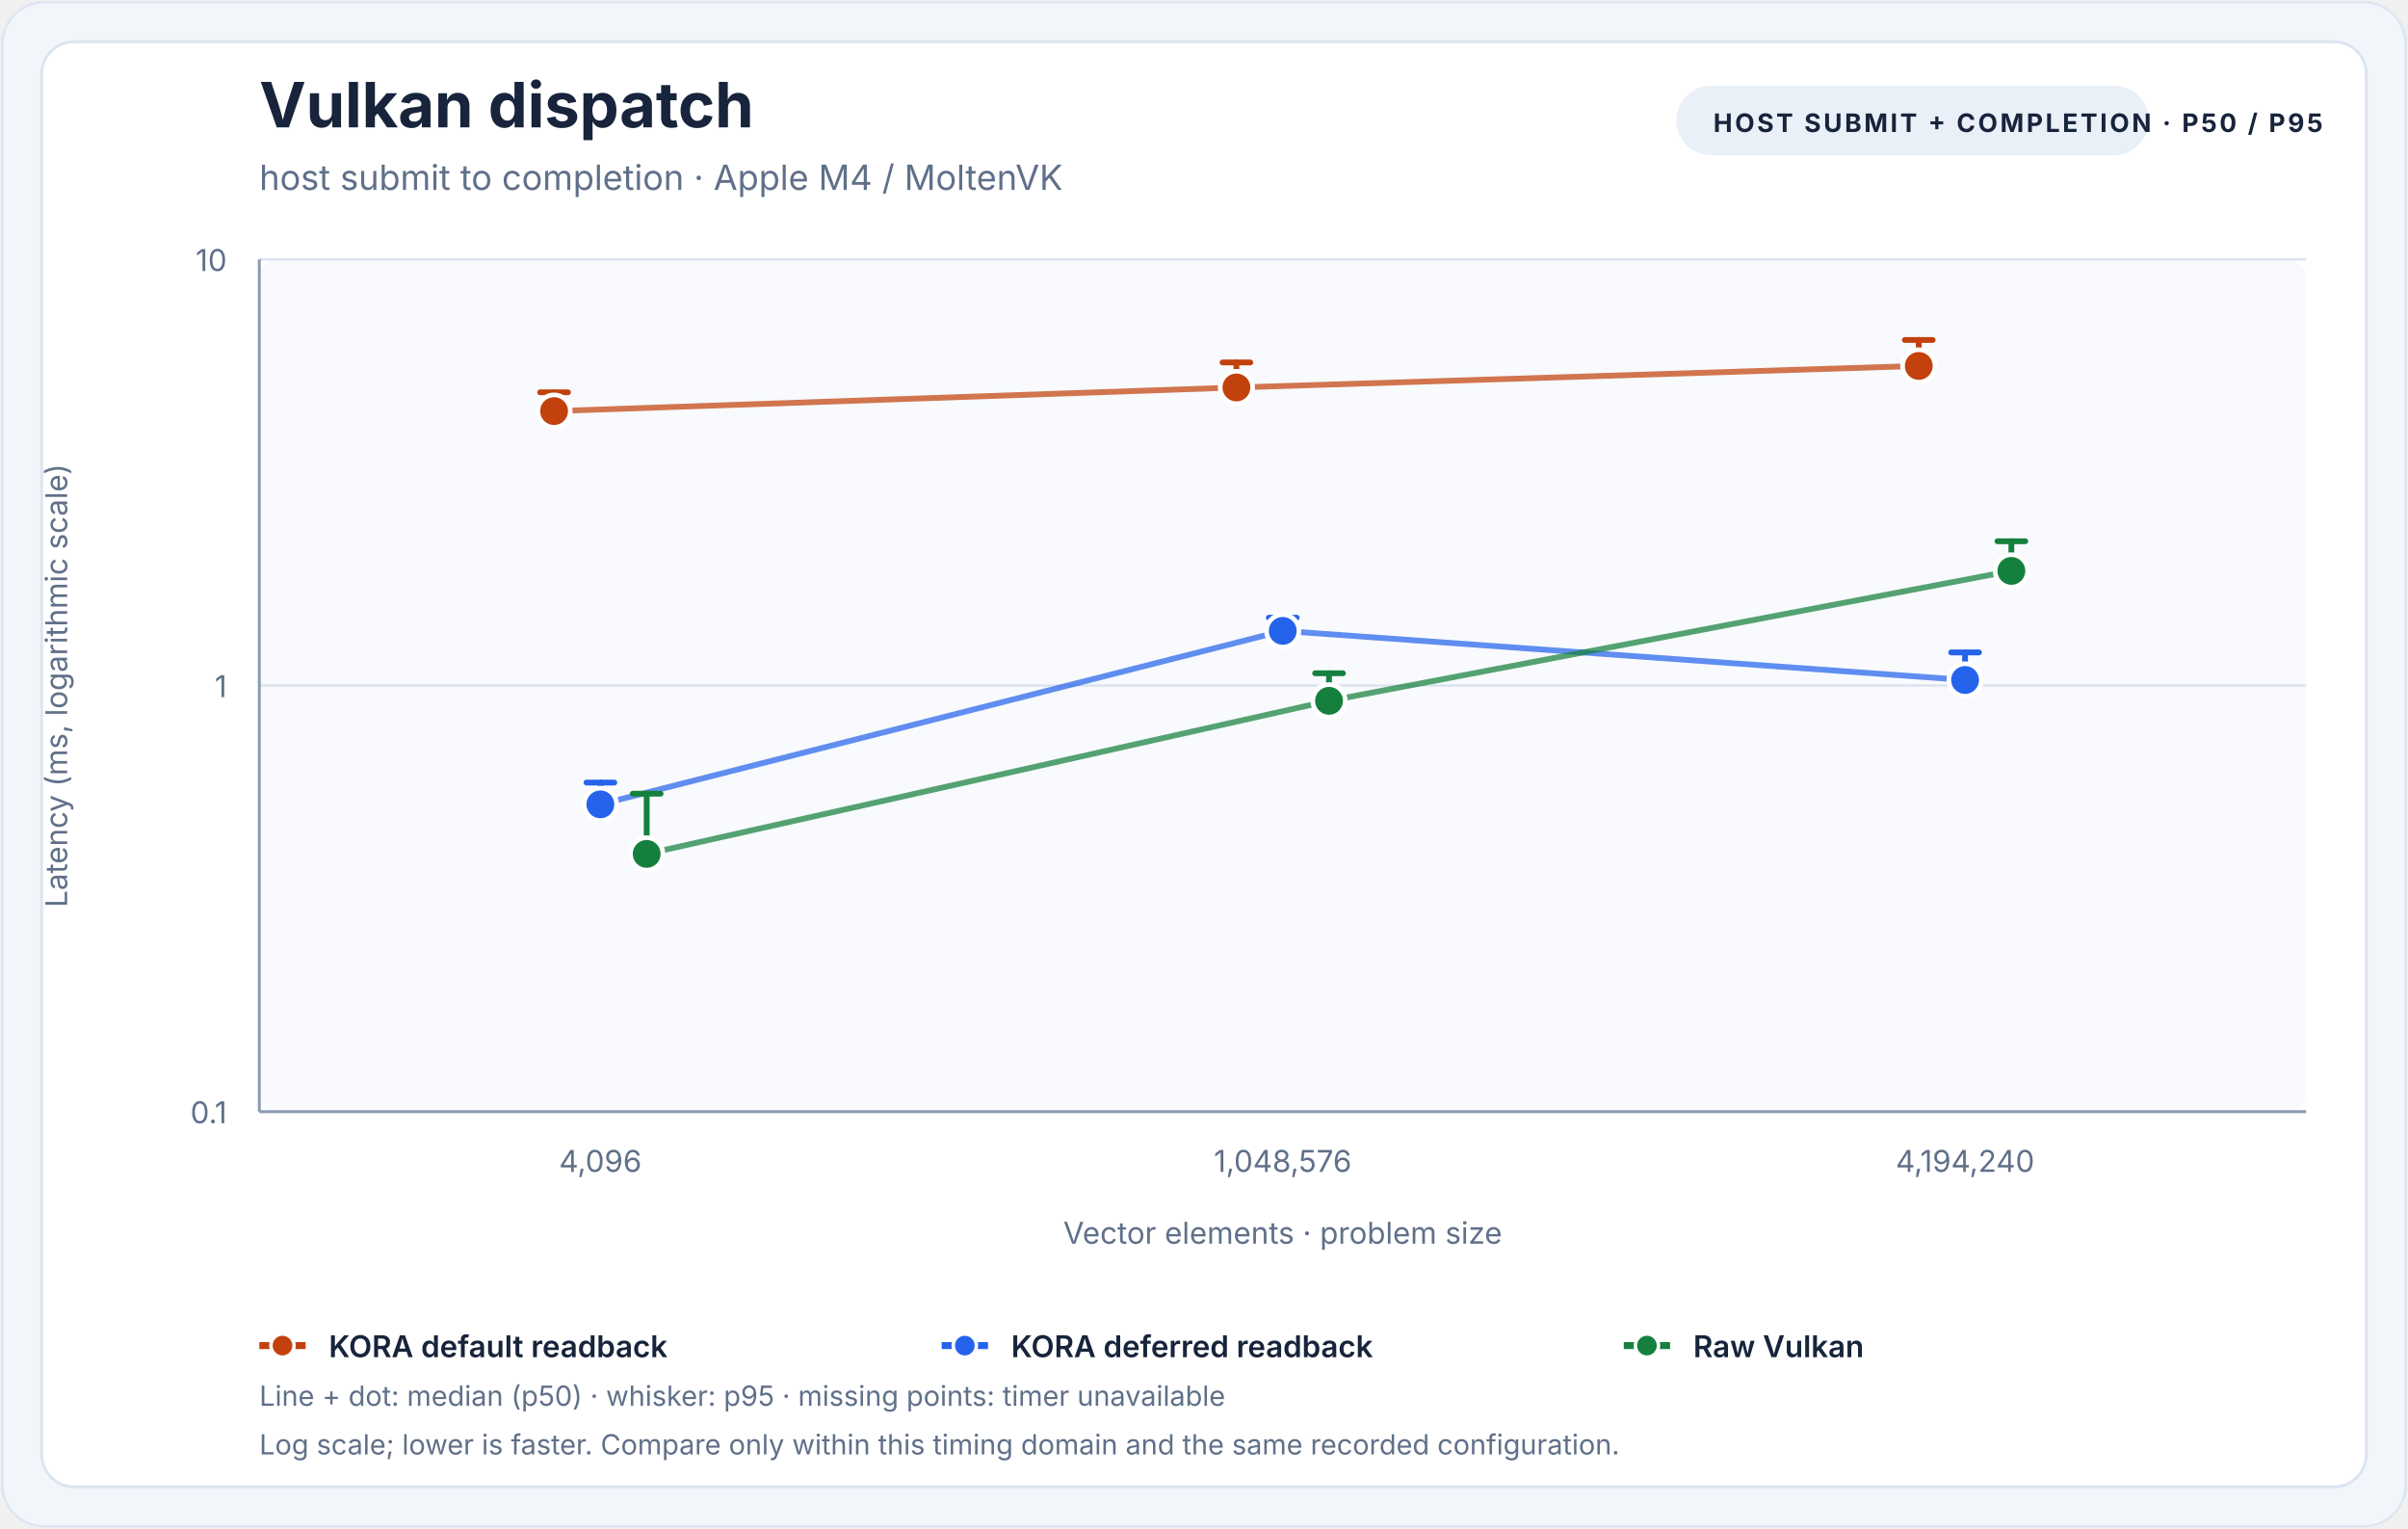
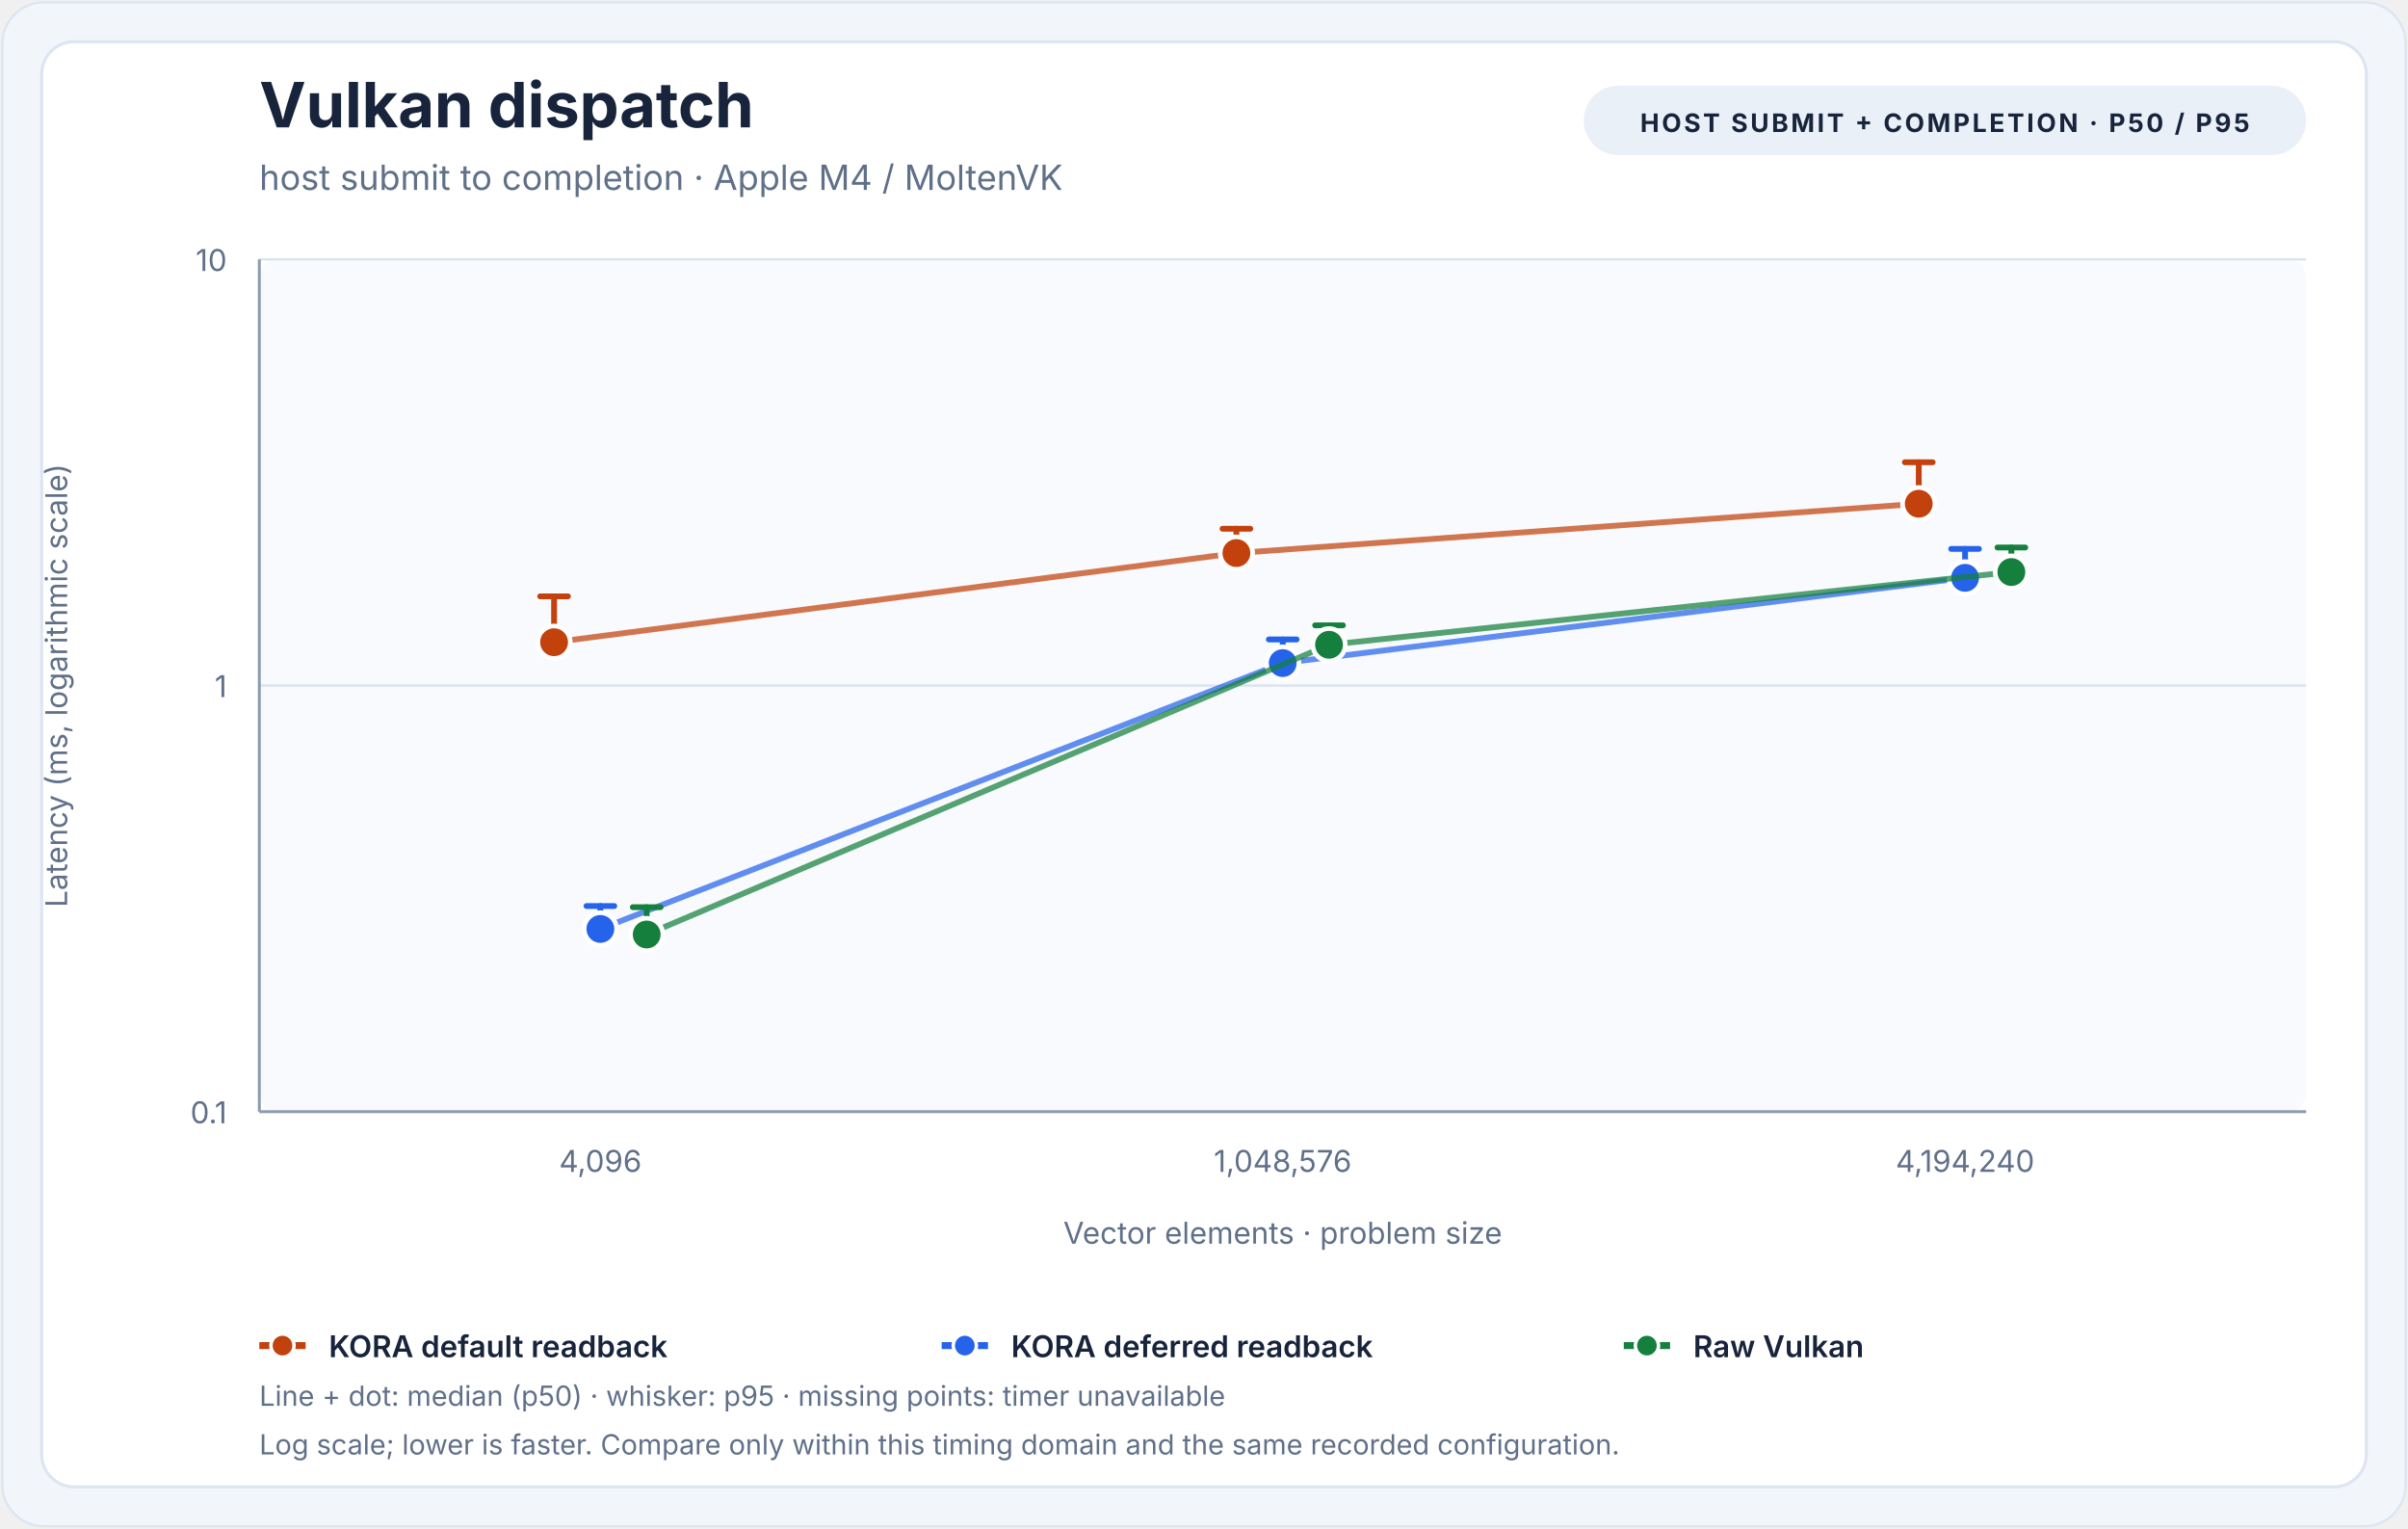
<svg xmlns="http://www.w3.org/2000/svg" viewBox="0 0 1040 660" role="img" aria-labelledby="title desc">
  <style>text{font-family:Inter,-apple-system,BlinkMacSystemFont,"Segoe UI",Arial,sans-serif;fill:#17243b}.muted{fill:#607089}.grid{stroke:#dbe3ef;stroke-width:1}.axis{stroke:#8b9bb1;stroke-width:1.25}.whisker{stroke-width:2.5;stroke-linecap:round}.median{stroke:#fff;stroke-width:2}.series-line{fill:none;stroke-width:2.5;stroke-linecap:round;stroke-linejoin:round;opacity:.72}.card{fill:#fff;stroke:#dce5f1;stroke-width:1.3}.plot-bg{fill:#f8fafd}.pill{fill:#eaf0f8}.tick{font-variant-numeric:tabular-nums}</style>
  <rect x="1" y="1" width="1038" height="658" rx="18" fill="#f2f6fb" stroke="#dce5f1" />
  <rect class="card" x="18" y="18" width="1004" height="624" rx="14" />
  <text x="112" y="55" font-size="27" font-weight="700">Vulkan dispatch</text>
  <text class="muted" x="112" y="82" font-size="15">host submit to completion · Apple M4 / MoltenVK</text>
-   <rect class="pill" x="724" y="37" width="204" height="30" rx="15" />
-   <text x="740" y="57" font-size="11" font-weight="700" letter-spacing="1.1">HOST SUBMIT + COMPLETION · P50 / P95</text>
+   <rect class="pill" x="684" y="37" width="312" height="30" rx="15" />
+   <text x="840" y="57" text-anchor="middle" font-size="11" font-weight="700" letter-spacing="1.1">HOST SUBMIT + COMPLETION · P50 / P95</text>
  <rect class="plot-bg" x="112" y="112" width="884" height="368" rx="8" />
  <line class="grid" x1="112" y1="480.0" x2="996" y2="480.0" />
  <text class="muted tick" x="98" y="485.0" text-anchor="end" font-size="13">0.1</text>
  <line class="grid" x1="112" y1="296.0" x2="996" y2="296.0" />
  <text class="muted tick" x="98" y="301.0" text-anchor="end" font-size="13">1</text>
  <line class="grid" x1="112" y1="112.0" x2="996" y2="112.0" />
  <text class="muted tick" x="98" y="117.0" text-anchor="end" font-size="13">10</text>
  <line class="axis" x1="112" y1="112" x2="112" y2="480" />
  <line class="axis" x1="112" y1="480" x2="996" y2="480" />
  <text class="muted" x="29" y="296.0" transform="rotate(-90 29 296.0)" text-anchor="middle" font-size="13">Latency (ms, logarithmic scale)</text>
  <text class="muted" x="554.0" y="537" text-anchor="middle" font-size="13">Vector elements · problem size</text>
  <text class="muted tick" x="259.3" y="506" text-anchor="middle" font-size="13">4,096</text>
  <text class="muted tick" x="554.0" y="506" text-anchor="middle" font-size="13">1,048,576</text>
  <text class="muted tick" x="848.7" y="506" text-anchor="middle" font-size="13">4,194,240</text>
-   <path class="series-line" stroke="#c2410c" d="M 239.3 177.5 L 534.0 167.3 L 828.7 158.0" />
-   <line class="whisker" stroke="#c2410c" x1="239.3" y1="169.4" x2="239.3" y2="177.5" />
-   <line class="whisker" stroke="#c2410c" x1="233.3" y1="169.4" x2="245.3" y2="169.4" />
-   <circle class="median" fill="#c2410c" cx="239.3" cy="177.5" r="7" />
-   <line class="whisker" stroke="#c2410c" x1="534.0" y1="156.5" x2="534.0" y2="167.3" />
-   <line class="whisker" stroke="#c2410c" x1="528.0" y1="156.5" x2="540.0" y2="156.5" />
-   <circle class="median" fill="#c2410c" cx="534.0" cy="167.3" r="7" />
-   <line class="whisker" stroke="#c2410c" x1="828.7" y1="146.8" x2="828.7" y2="158.0" />
-   <line class="whisker" stroke="#c2410c" x1="822.7" y1="146.8" x2="834.7" y2="146.8" />
-   <circle class="median" fill="#c2410c" cx="828.7" cy="158.0" r="7" />
-   <path class="series-line" stroke="#2563eb" d="M 259.3 347.3 L 554.0 272.4 L 848.7 293.6" />
-   <line class="whisker" stroke="#2563eb" x1="259.3" y1="337.9" x2="259.3" y2="347.3" />
-   <line class="whisker" stroke="#2563eb" x1="253.3" y1="337.9" x2="265.3" y2="337.9" />
-   <circle class="median" fill="#2563eb" cx="259.3" cy="347.3" r="7" />
-   <line class="whisker" stroke="#2563eb" x1="554.0" y1="266.7" x2="554.0" y2="272.4" />
-   <line class="whisker" stroke="#2563eb" x1="548.0" y1="266.7" x2="560.0" y2="266.7" />
-   <circle class="median" fill="#2563eb" cx="554.0" cy="272.4" r="7" />
-   <line class="whisker" stroke="#2563eb" x1="848.7" y1="281.7" x2="848.7" y2="293.6" />
-   <line class="whisker" stroke="#2563eb" x1="842.7" y1="281.7" x2="854.7" y2="281.7" />
-   <circle class="median" fill="#2563eb" cx="848.7" cy="293.6" r="7" />
-   <path class="series-line" stroke="#15803d" d="M 279.3 368.7 L 574.0 302.6 L 868.7 246.5" />
-   <line class="whisker" stroke="#15803d" x1="279.3" y1="342.7" x2="279.3" y2="368.7" />
-   <line class="whisker" stroke="#15803d" x1="273.3" y1="342.7" x2="285.3" y2="342.7" />
-   <circle class="median" fill="#15803d" cx="279.3" cy="368.7" r="7" />
-   <line class="whisker" stroke="#15803d" x1="574.0" y1="290.7" x2="574.0" y2="302.6" />
-   <line class="whisker" stroke="#15803d" x1="568.0" y1="290.7" x2="580.0" y2="290.7" />
-   <circle class="median" fill="#15803d" cx="574.0" cy="302.6" r="7" />
-   <line class="whisker" stroke="#15803d" x1="868.7" y1="233.7" x2="868.7" y2="246.5" />
-   <line class="whisker" stroke="#15803d" x1="862.7" y1="233.7" x2="874.7" y2="233.7" />
-   <circle class="median" fill="#15803d" cx="868.7" cy="246.5" r="7" />
+   <path class="series-line" stroke="#c2410c" d="M 239.3 277.3 L 534.0 238.8 L 828.7 217.5" />
+   <line class="whisker" stroke="#c2410c" x1="239.3" y1="257.5" x2="239.3" y2="277.3" />
+   <line class="whisker" stroke="#c2410c" x1="233.3" y1="257.5" x2="245.3" y2="257.5" />
+   <circle class="median" fill="#c2410c" cx="239.3" cy="277.3" r="7" />
+   <line class="whisker" stroke="#c2410c" x1="534.0" y1="228.3" x2="534.0" y2="238.8" />
+   <line class="whisker" stroke="#c2410c" x1="528.0" y1="228.3" x2="540.0" y2="228.3" />
+   <circle class="median" fill="#c2410c" cx="534.0" cy="238.8" r="7" />
+   <line class="whisker" stroke="#c2410c" x1="828.7" y1="199.6" x2="828.7" y2="217.5" />
+   <line class="whisker" stroke="#c2410c" x1="822.7" y1="199.6" x2="834.7" y2="199.6" />
+   <circle class="median" fill="#c2410c" cx="828.7" cy="217.5" r="7" />
+   <path class="series-line" stroke="#2563eb" d="M 259.3 401.1 L 554.0 286.3 L 848.7 249.5" />
+   <line class="whisker" stroke="#2563eb" x1="259.3" y1="391.2" x2="259.3" y2="401.1" />
+   <line class="whisker" stroke="#2563eb" x1="253.3" y1="391.2" x2="265.3" y2="391.2" />
+   <circle class="median" fill="#2563eb" cx="259.3" cy="401.1" r="7" />
+   <line class="whisker" stroke="#2563eb" x1="554.0" y1="276.1" x2="554.0" y2="286.3" />
+   <line class="whisker" stroke="#2563eb" x1="548.0" y1="276.1" x2="560.0" y2="276.1" />
+   <circle class="median" fill="#2563eb" cx="554.0" cy="286.3" r="7" />
+   <line class="whisker" stroke="#2563eb" x1="848.7" y1="237.0" x2="848.7" y2="249.5" />
+   <line class="whisker" stroke="#2563eb" x1="842.7" y1="237.0" x2="854.7" y2="237.0" />
+   <circle class="median" fill="#2563eb" cx="848.7" cy="249.5" r="7" />
+   <path class="series-line" stroke="#15803d" d="M 279.3 403.5 L 574.0 278.4 L 868.7 247.0" />
+   <line class="whisker" stroke="#15803d" x1="279.3" y1="391.7" x2="279.3" y2="403.5" />
+   <line class="whisker" stroke="#15803d" x1="273.3" y1="391.7" x2="285.3" y2="391.7" />
+   <circle class="median" fill="#15803d" cx="279.3" cy="403.5" r="7" />
+   <line class="whisker" stroke="#15803d" x1="574.0" y1="270.0" x2="574.0" y2="278.4" />
+   <line class="whisker" stroke="#15803d" x1="568.0" y1="270.0" x2="580.0" y2="270.0" />
+   <circle class="median" fill="#15803d" cx="574.0" cy="278.4" r="7" />
+   <line class="whisker" stroke="#15803d" x1="868.7" y1="236.4" x2="868.7" y2="247.0" />
+   <line class="whisker" stroke="#15803d" x1="862.7" y1="236.4" x2="874.7" y2="236.4" />
+   <circle class="median" fill="#15803d" cx="868.7" cy="247.0" r="7" />
  <line stroke="#c2410c" stroke-width="3" x1="112.0" y1="581" x2="132.0" y2="581" />
  <circle fill="#c2410c" stroke="#fff" stroke-width="1.5" cx="122.0" cy="581" r="5" />
  <text x="142.0" y="586" font-size="13" font-weight="600">KORA default readback</text>
  <line stroke="#2563eb" stroke-width="3" x1="406.7" y1="581" x2="426.7" y2="581" />
  <circle fill="#2563eb" stroke="#fff" stroke-width="1.5" cx="416.7" cy="581" r="5" />
  <text x="436.7" y="586" font-size="13" font-weight="600">KORA deferred readback</text>
  <line stroke="#15803d" stroke-width="3" x1="701.3" y1="581" x2="721.3" y2="581" />
  <circle fill="#15803d" stroke="#fff" stroke-width="1.5" cx="711.3" cy="581" r="5" />
  <text x="731.3" y="586" font-size="13" font-weight="600">Raw Vulkan</text>
  <text class="muted" x="112" y="607" font-size="12">Line + dot: median (p50) · whisker: p95 · missing points: timer unavailable</text>
  <text class="muted" x="112" y="628" font-size="12">Log scale; lower is faster. Compare only within this timing domain and the same recorded configuration.</text>
</svg>
